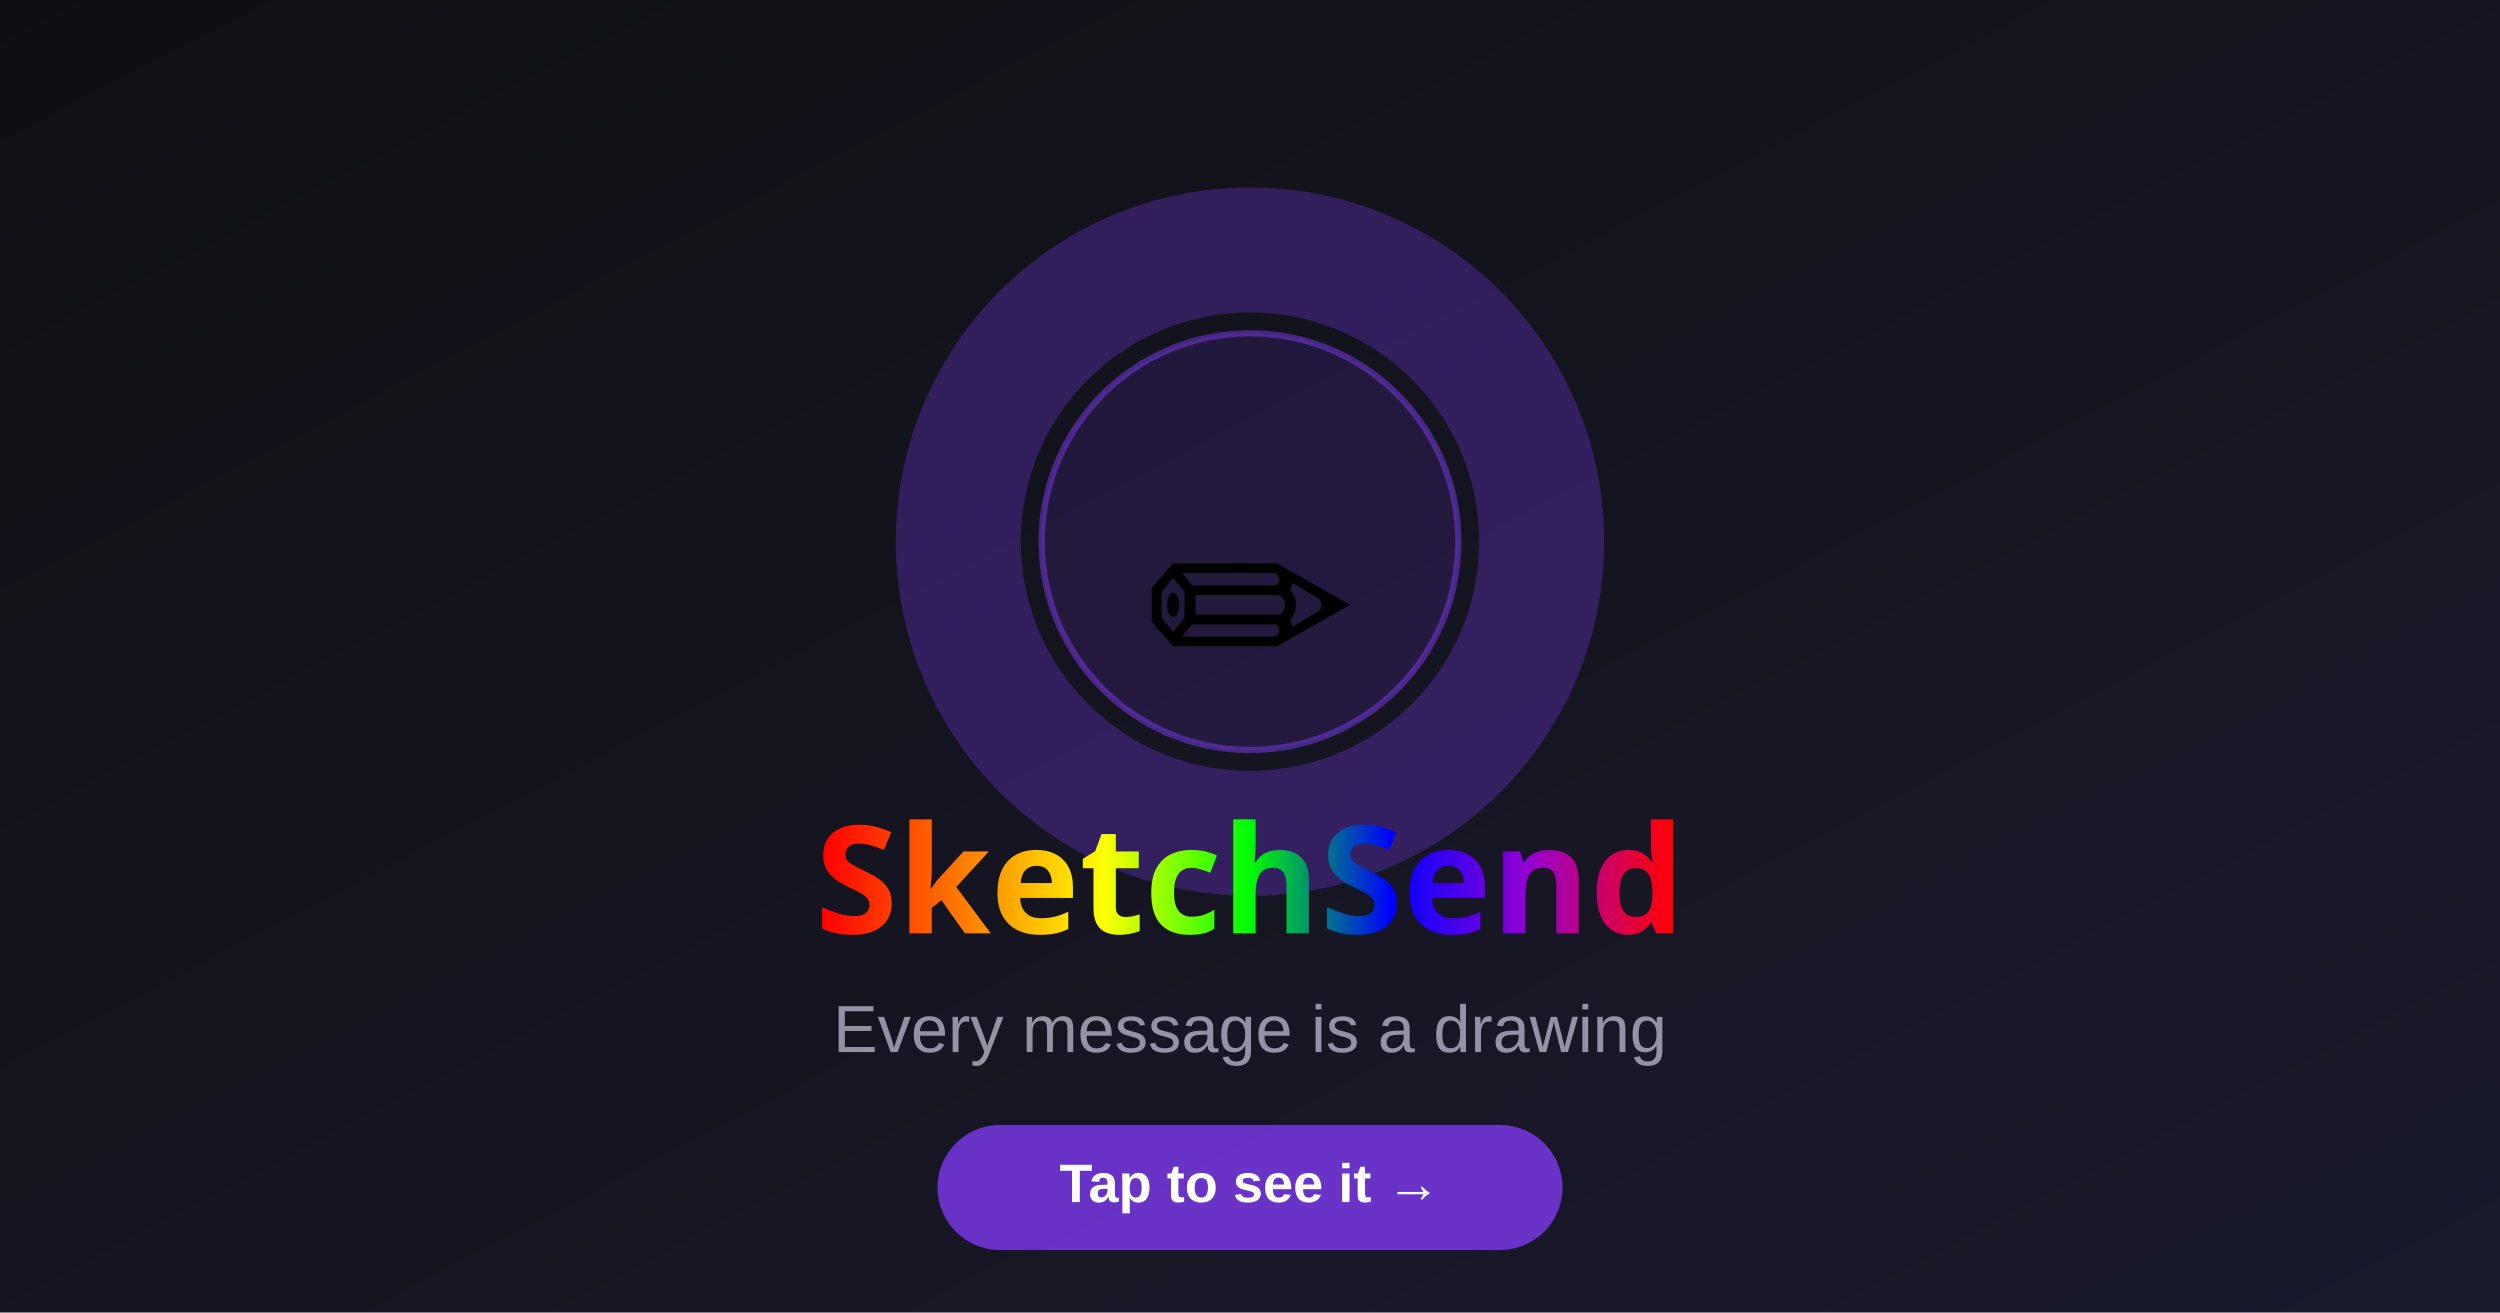
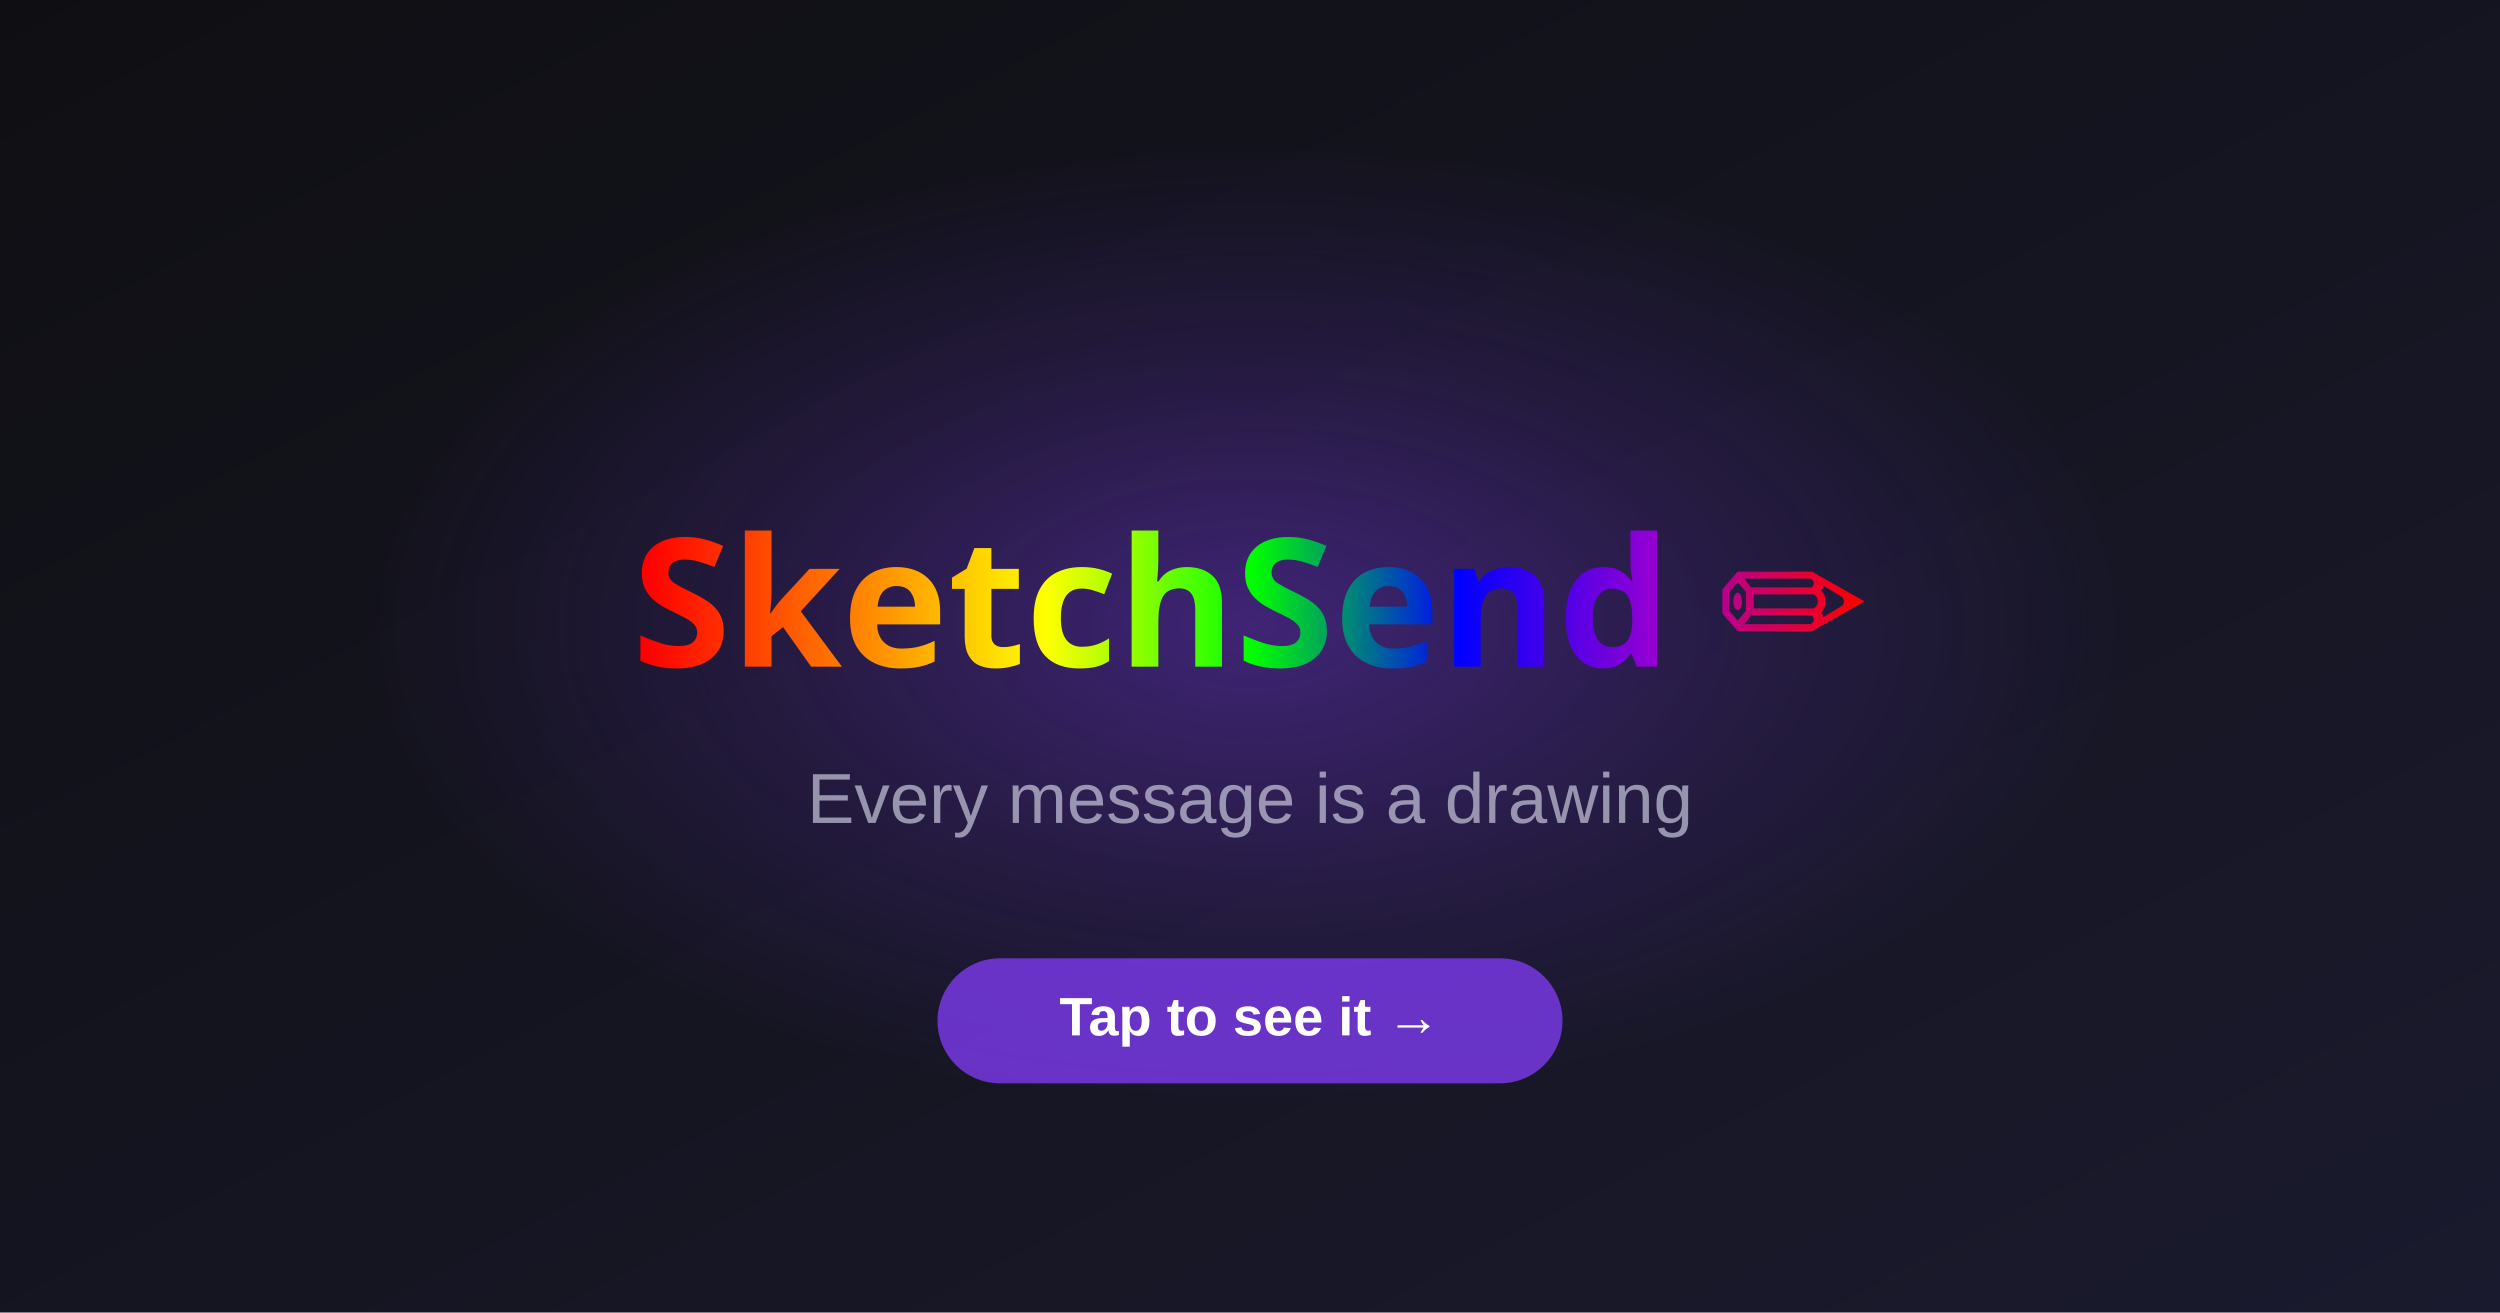
<svg xmlns="http://www.w3.org/2000/svg" width="1200" height="630" viewBox="0 0 1200 630">
  <defs>
    <linearGradient id="bg" x1="0%" y1="0%" x2="100%" y2="100%">
      <stop offset="0%" style="stop-color:#0f0f13" />
      <stop offset="100%" style="stop-color:#1a1a2e" />
    </linearGradient>
+     <radialGradient id="glow" cx="50%" cy="50%" r="50%">
+       <stop offset="0%" stop-color="rgba(124,58,237,0.42)" />
+       <stop offset="55%" stop-color="rgba(124,58,237,0.16)" />
+       <stop offset="100%" stop-color="rgba(124,58,237,0)" />
+     </radialGradient>
    <linearGradient id="rainbow" x1="0%" y1="0%" x2="100%" y2="0%">
      <stop offset="0%" stop-color="#ff0000" />
      <stop offset="17%" stop-color="#ff7f00" />
      <stop offset="33%" stop-color="#ffff00" />
      <stop offset="50%" stop-color="#00ff00" />
      <stop offset="67%" stop-color="#0000ff" />
      <stop offset="83%" stop-color="#9400d3" />
      <stop offset="100%" stop-color="#ff0000" />
    </linearGradient>
  </defs>
  <rect width="1200" height="630" fill="url(#bg)" />
-   <circle cx="600" cy="260" r="140" fill="none" stroke="rgba(124,58,237,0.3)" stroke-width="60" />
-   <circle cx="600" cy="260" r="100" fill="rgba(124,58,237,0.15)" stroke="rgba(124,58,237,0.5)" stroke-width="3" />
-   <text x="600" y="300" font-size="120" text-anchor="middle" dominant-baseline="middle">✏️</text>
-   <text x="600" y="448" font-size="72" font-weight="800" text-anchor="middle" fill="url(#rainbow)" font-family="Syne, Arial Black, sans-serif">SketchSend</text>
-   <text x="600" y="505" font-size="32" text-anchor="middle" fill="rgba(200,200,220,0.7)" font-family="DM Sans, Arial, sans-serif">Every message is a drawing</text>
-   <rect x="450" y="540" width="300" height="60" rx="30" fill="rgba(124,58,237,0.8)" />
-   <text x="600" y="577" font-size="26" text-anchor="middle" fill="#ffffff" font-family="DM Sans, Arial, sans-serif" font-weight="600">Tap to see it →</text>
+   <ellipse cx="600" cy="300" rx="430" ry="230" fill="url(#glow)" />
+   <text x="600" y="320" font-size="86" font-weight="800" text-anchor="middle" fill="url(#rainbow)" font-family="Syne, Arial Black, sans-serif">SketchSend ✏️</text>
+   <text x="600" y="395" font-size="34" text-anchor="middle" fill="rgba(200,200,220,0.7)" font-family="DM Sans, Arial, sans-serif">Every message is a drawing</text>
+   <rect x="450" y="460" width="300" height="60" rx="30" fill="rgba(124,58,237,0.8)" />
+   <text x="600" y="497" font-size="26" text-anchor="middle" fill="#ffffff" font-family="DM Sans, Arial, sans-serif" font-weight="600">Tap to see it →</text>
</svg>
